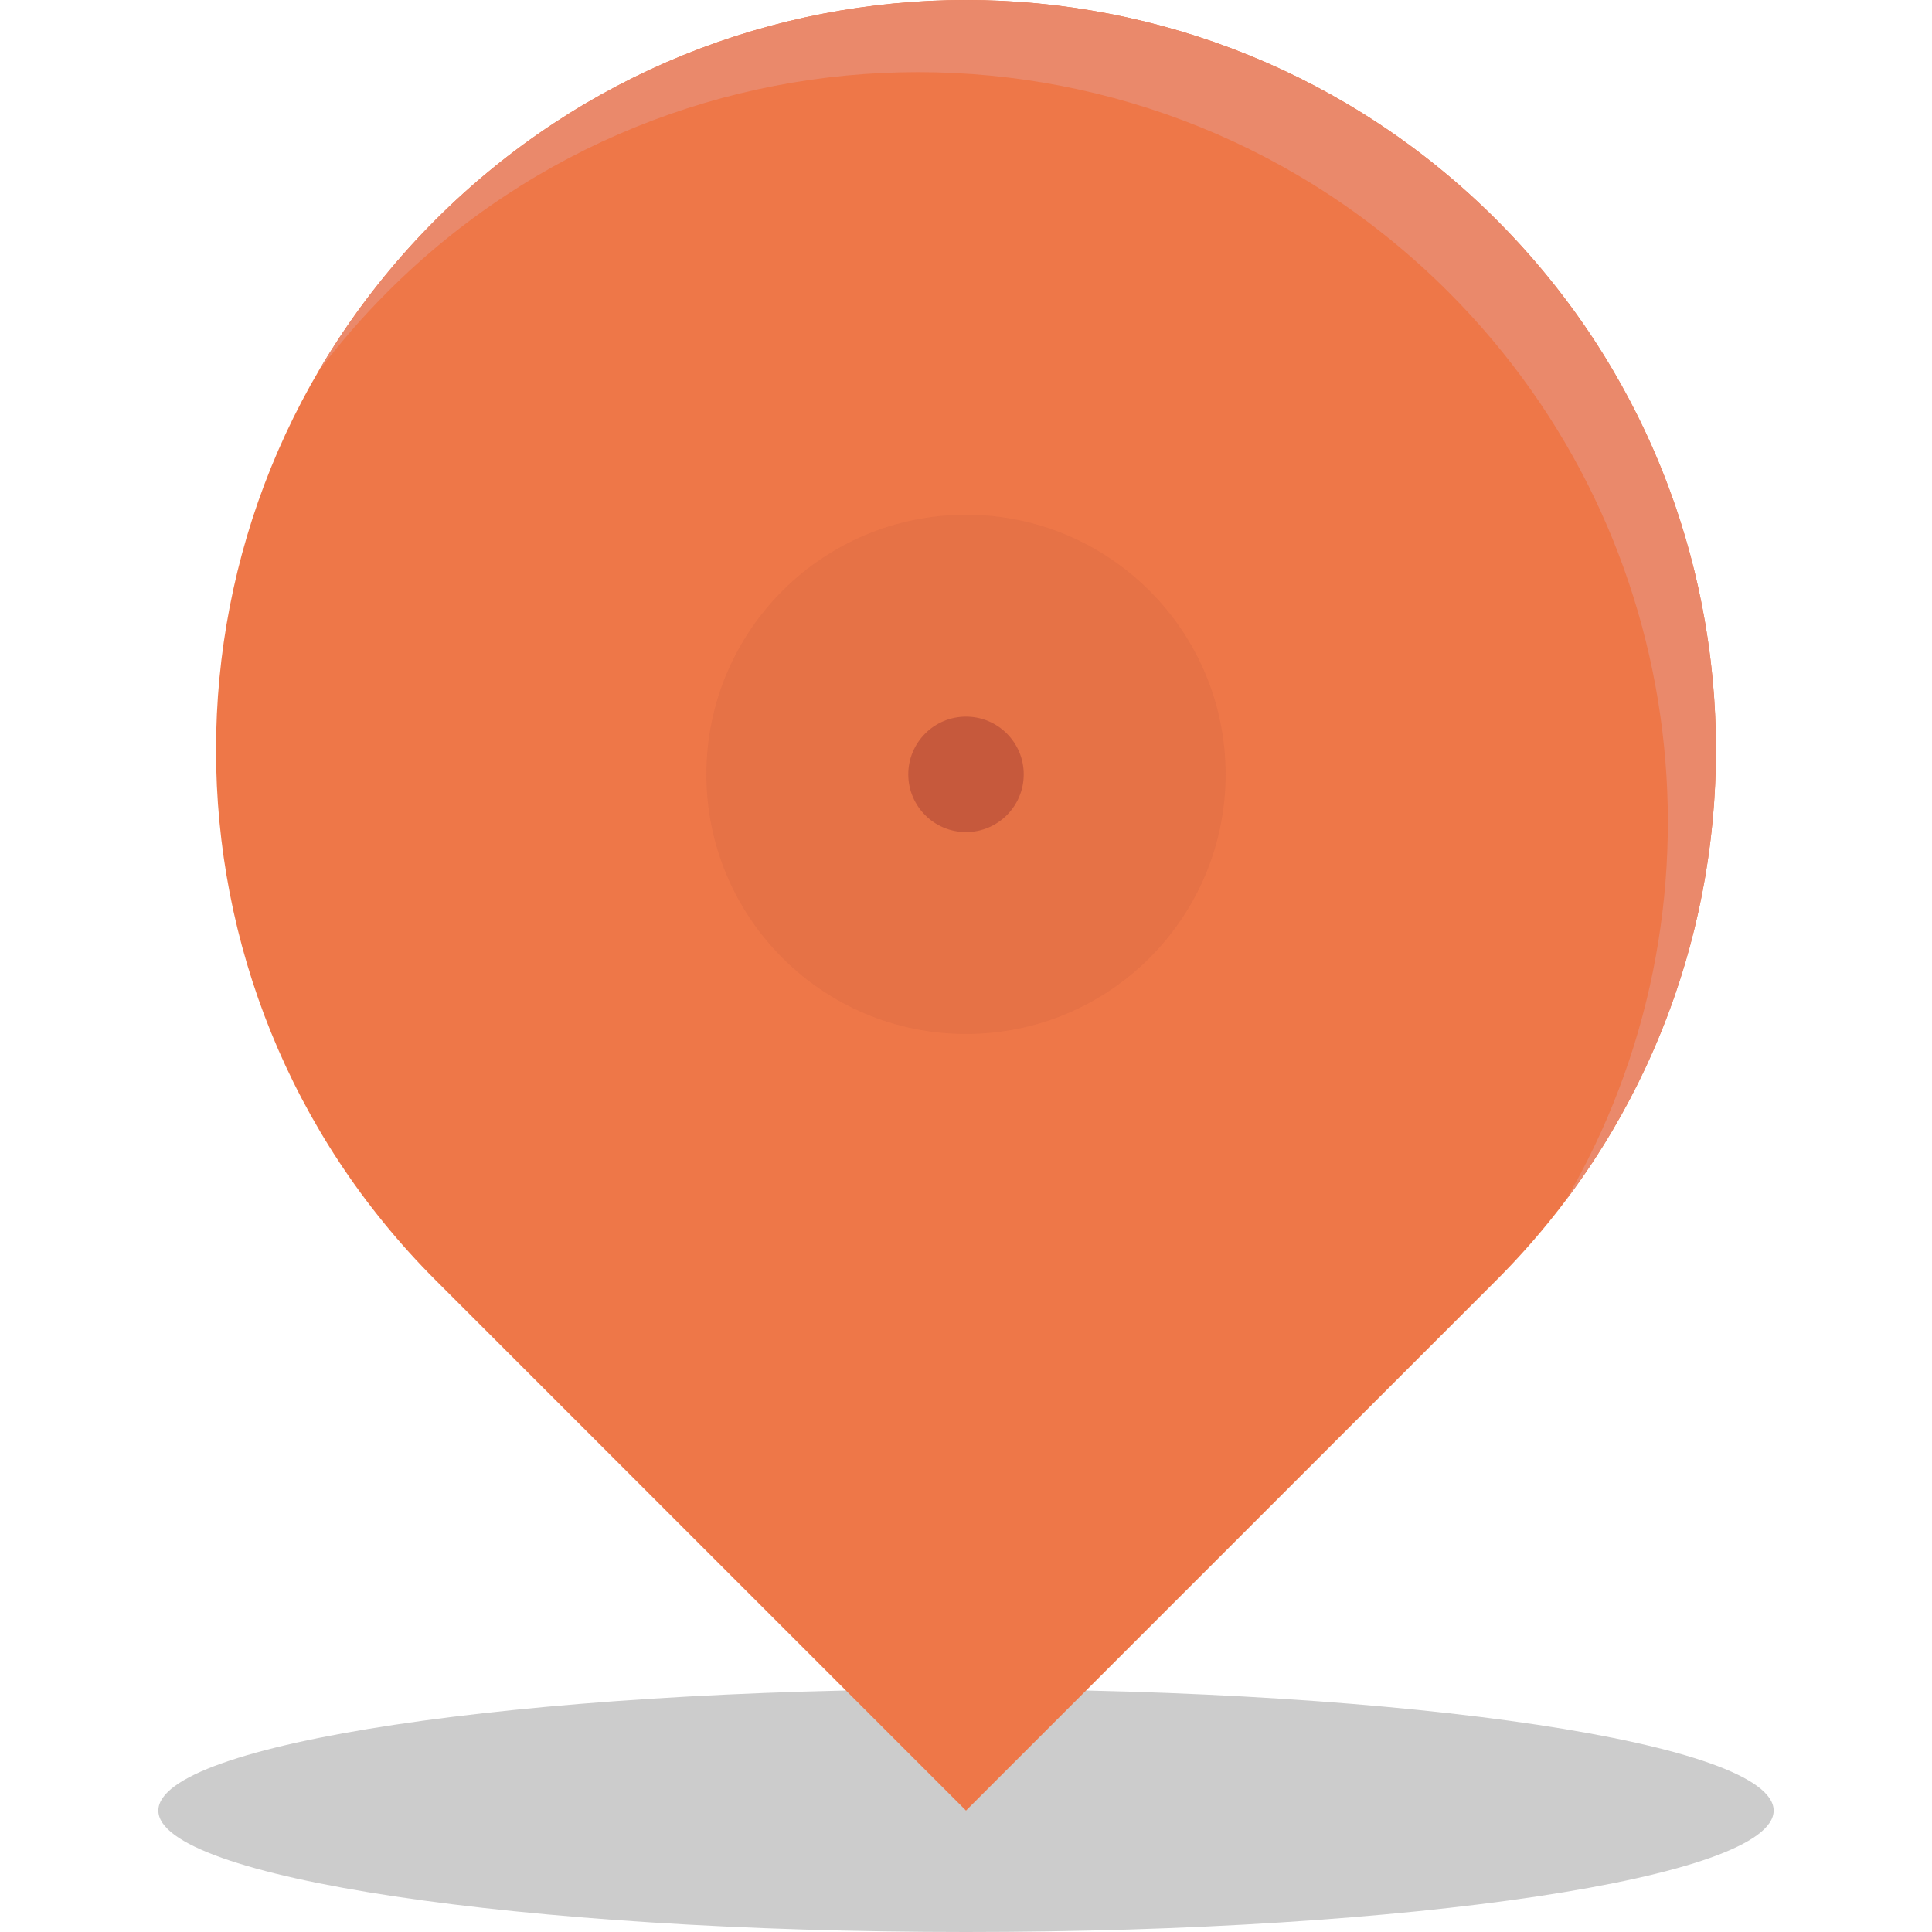
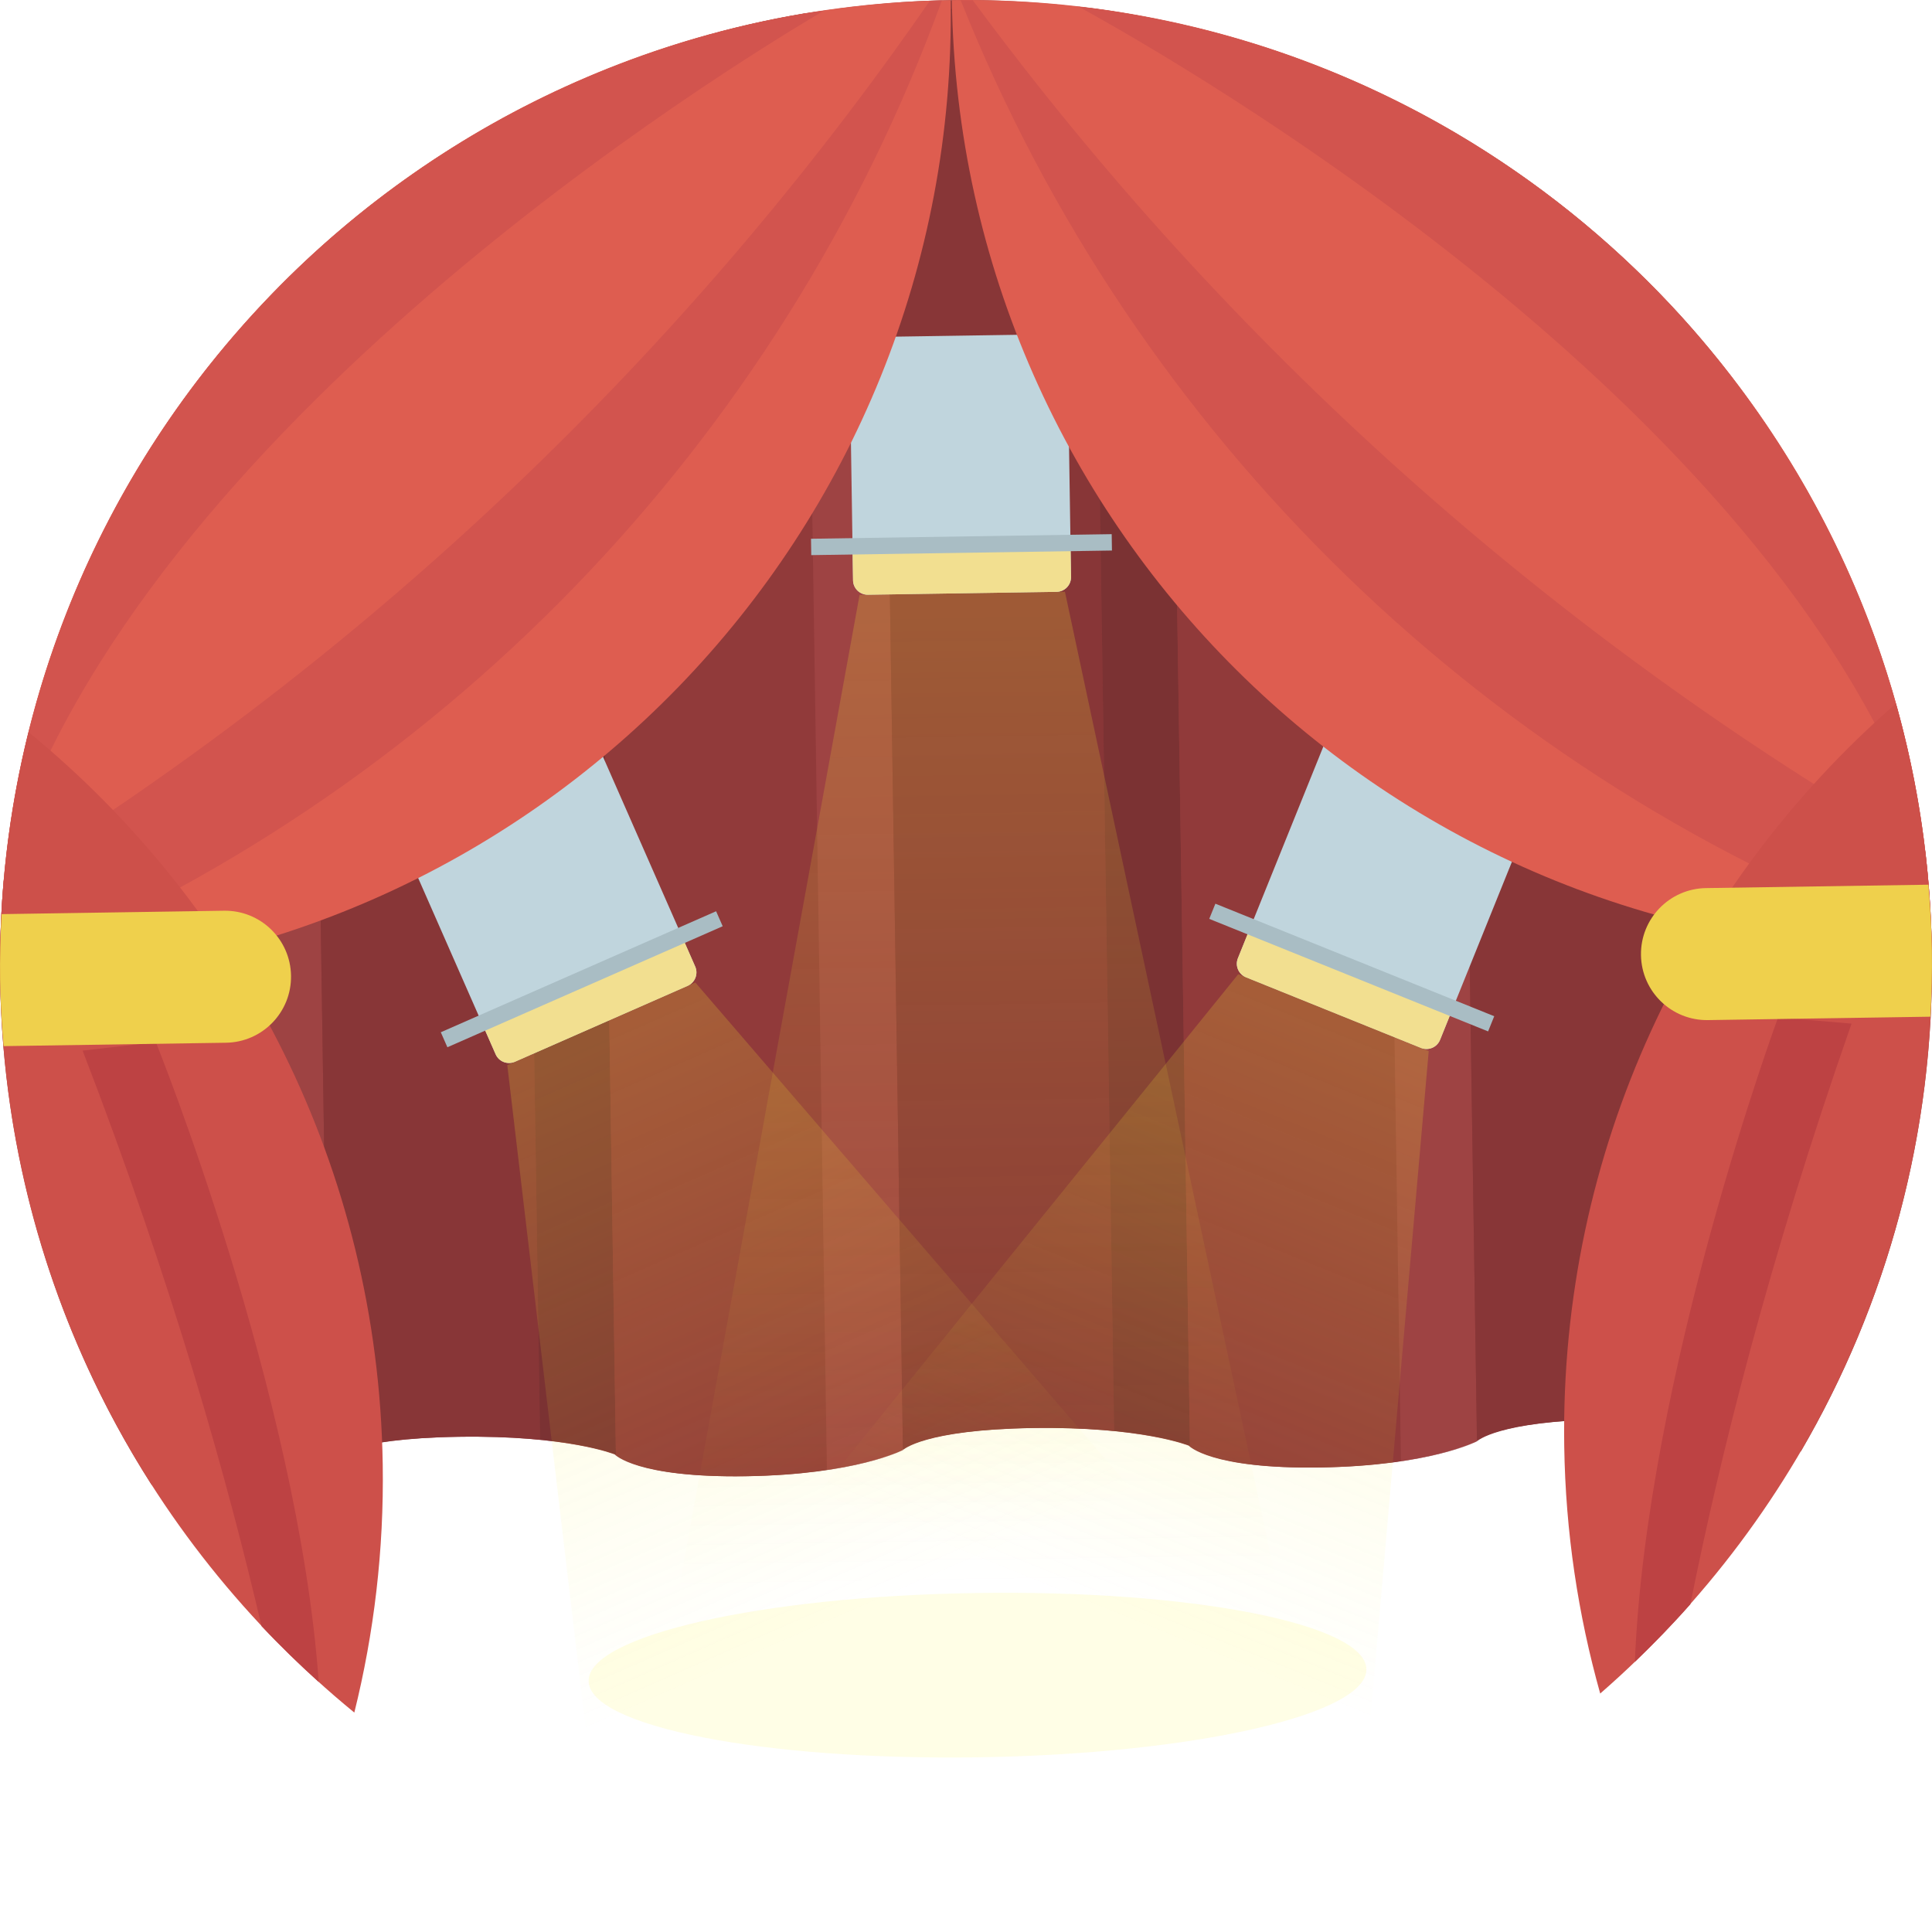
<svg xmlns="http://www.w3.org/2000/svg" version="1.1" id="Layer_1" x="0px" y="0px" width="200px" height="200px" viewBox="0 0 200 200" enable-background="new 0 0 200 200" xml:space="preserve">
  <g>
-     <ellipse opacity="0.2" cx="100" cy="187.431" rx="83.608" ry="12.569" />
-     <path fill="#EE7748" d="M154.897,22.739c-30.319-30.319-79.476-30.319-109.795,0c-30.319,30.319-30.319,79.476,0,109.795   C60.262,147.693,100,187.431,100,187.431s39.738-39.738,54.897-54.897C185.216,102.215,185.216,53.058,154.897,22.739z" />
-     <path fill="#EA896B" d="M40.125,30.206c30.319-30.319,79.476-30.319,109.795,0c25.504,25.504,29.551,64.337,12.147,94.075   c22.918-30.417,20.532-73.84-7.17-101.541c-30.319-30.319-79.476-30.319-109.795,0c-4.815,4.815-8.862,10.106-12.147,15.719   C35.121,35.584,37.507,32.823,40.125,30.206z" />
-     <circle opacity="0.3" fill="#D36441" cx="100" cy="80.161" r="26.874" />
-     <circle fill="#C6593C" cx="100" cy="80.161" r="5.976" />
+     <path fill="#913A3A" d="M180.846,41.305c-2.465-3.395-5.117-6.645-7.98-9.698c-6.488-6.92-13.951-12.908-22.159-17.759   c-2.583-1.526-5.244-2.929-7.968-4.222c-6.913-3.283-14.262-5.781-21.929-7.412c-2.584-0.55-5.199-1.014-7.852-1.359   c-0.458-0.06-0.921-0.101-1.38-0.154c-4.315-0.501-8.704-0.756-13.165-0.688s-8.84,0.457-13.138,1.09   c-0.699,0.103-1.405,0.184-2.099,0.301c-7.572,1.278-14.836,3.432-21.719,6.306c-2.653,1.108-5.246,2.324-7.776,3.648   c-7.9,4.133-15.18,9.276-21.655,15.278c-2.744,2.544-5.337,5.244-7.78,8.078C14.264,46.288,6.902,60.161,3.051,75.418   c-2.102,8.325-3.176,17.052-3.039,26.047c0.137,8.995,1.478,17.685,3.833,25.942c2.684,9.411,6.704,18.247,11.85,26.293   c0.681,0.01,1.3,0.037,2.061,0.025c11.345-0.173,16.169-2.707,16.169-2.707s2.129-2.109,13.474-2.283   c11.345-0.173,16.239,1.829,16.239,1.829s2.198,2.427,13.543,2.253c11.345-0.173,16.169-2.707,16.169-2.707v0   c0.001-0.001,2.132-2.109,13.474-2.282c11.345-0.173,16.238,1.829,16.238,1.829s2.199,2.427,13.543,2.253   s16.169-2.707,16.169-2.707s2.129-2.109,13.474-2.283c11.345-0.173,16.238,1.829,16.238,1.829l0,0c0,0,0.827,0.847,3.811,1.505   c8.879-15.206,13.856-32.95,13.567-51.841C199.539,77.05,192.512,57.372,180.846,41.305z" />
+     <g>
+       <path fill="none" d="M91.195,1.013L111.701,0.7c-4.315-0.501-8.704-0.756-13.165-0.688s-8.84,0.457-13.138,1.09L91.195,1.013    L91.195,1.013z" />
+       <path fill="#7B3233" d="M0.135,101.465c0.137,8.995,1.478,17.685,3.833,25.942L3.174,75.418    C1.072,83.743-0.003,92.47,0.135,101.465z" />
+       <path fill="#913A3A" d="M34.048,151.018c0,0-2.435,1.21-7.873,2.047L24.368,34.713C14.387,46.288,7.025,60.161,3.174,75.418    l0.794,51.989c2.684,9.411,6.704,18.247,11.85,26.293c0.681,0.01,1.3,0.037,2.061,0.025    C29.223,153.552,34.048,151.018,34.048,151.018z" />
+       <path fill="#9E4343" d="M34.048,151.018l-1.9-124.383c-2.744,2.544-5.337,5.244-7.78,8.078l1.808,118.352    C31.613,152.228,34.048,151.018,34.048,151.018z" />
+       <path fill="#883637" d="M47.521,148.735c11.345-0.173,16.239,1.829,16.239,1.829s-2.478-1.035-7.838-1.53l-0.017-0.013    L53.803,11.357c-7.9,4.133-15.18,9.276-21.655,15.278l1.9,124.383C34.048,151.018,36.177,148.909,47.521,148.735z" />
+       <path fill="#7B3233" d="M55.922,149.035c5.36,0.494,7.838,1.53,7.838,1.53L61.578,7.709c-2.653,1.108-5.246,2.324-7.776,3.648    l2.103,137.664L55.922,149.035z" />
+       <path fill="#913A3A" d="M77.303,152.818c11.345-0.173,16.169-2.707,16.169-2.707l0,0l0,0c0,0-2.434,1.21-7.872,2.047L83.298,1.403    c-7.572,1.278-14.836,3.432-21.719,6.306l2.182,142.855C63.76,150.564,65.958,152.991,77.303,152.818z" />
+       <path fill="#9E4343" d="M93.472,150.11L91.195,1.013l-5.798,0.089c-0.699,0.103-1.405,0.184-2.099,0.301L85.6,152.157    C91.038,151.321,93.472,150.11,93.472,150.11z" />
+       <path fill="#883637" d="M91.195,1.013l2.277,149.097l0,0c0.001-0.001,2.132-2.109,13.474-2.282    c11.345-0.173,16.238,1.829,16.238,1.829s-2.478-1.035-7.838-1.53l-0.016-0.013l-2.249-147.26c-0.458-0.06-0.921-0.101-1.38-0.154    L91.195,1.013L91.195,1.013z" />
+       <path fill="#7B3233" d="M115.346,148.127c5.36,0.494,7.838,1.53,7.838,1.53L120.933,2.213c-2.584-0.55-5.199-1.014-7.852-1.359    l2.249,147.26L115.346,148.127z" />
+       <path fill="#913A3A" d="M136.728,151.91c11.345-0.173,16.169-2.707,16.169-2.707s-2.435,1.21-7.872,2.047L142.862,9.625    c-6.913-3.283-14.262-5.781-21.929-7.412l2.252,147.444C123.185,149.657,125.383,152.083,136.728,151.91z" />
+       <path fill="#9E4343" d="M152.897,149.203L150.83,13.847c-2.583-1.526-5.244-2.929-7.968-4.222l2.163,141.625    C150.463,150.413,152.897,149.203,152.897,149.203z" />
+       <path fill="#883637" d="M166.371,146.92c11.345-0.173,16.238,1.829,16.238,1.829l0,0c-0.002-0.001-2.48-1.036-7.838-1.53    l-0.017-0.013l-1.766-115.6c-6.488-6.92-13.951-12.908-22.159-17.759l2.067,135.356    C152.897,149.203,155.026,147.094,166.371,146.92z" />
+       <path fill="#7B3233" d="M174.771,147.219c5.358,0.494,7.836,1.529,7.838,1.53h0l-1.641-107.444    c-2.465-3.395-5.117-6.645-7.98-9.698l1.766,115.6L174.771,147.219z" />
+       <path fill="#913A3A" d="M186.421,150.254c8.879-15.206,13.856-32.95,13.567-51.841c-0.326-21.362-7.353-41.04-19.02-57.108    l1.641,107.444C182.61,148.749,183.436,149.596,186.421,150.254z" />
+     </g>
+     <ellipse transform="matrix(0.9999 -0.0153 0.0153 0.9999 -2.6364 1.5654)" opacity="0.1" fill="#FFF200" cx="101.184" cy="173.411" rx="40.261" ry="8.506" />
+     <g>
+       <g>
+         <g>
+           <path fill="#C0D5DD" d="M71.966,100.055c0.337,0.767-0.011,1.662-0.778,1.999l-17.882,7.86      c-0.767,0.337-1.662-0.011-1.999-0.778l-9.511-21.638c-0.337-0.767,0.011-1.662,0.778-1.999l17.882-7.86      c0.767-0.337,1.662,0.011,1.999,0.778L71.966,100.055z" />
+           <path fill="#F2DF90" d="M50.061,106.303l1.245,2.833c0.337,0.767,1.232,1.116,1.999,0.778l17.882-7.86      c0.767-0.337,1.116-1.232,0.778-1.999l-1.245-2.833L50.061,106.303z" />
+           <rect x="44.653" y="100.523" transform="matrix(0.9155 -0.4024 0.4024 0.9155 -35.699 32.7987)" fill="#A9BDC4" width="31.13" height="1.695" />
+         </g>
+         <linearGradient id="SVGID_1_" gradientUnits="userSpaceOnUse" x1="55.911" y1="109.007" x2="55.911" y2="174.374" gradientTransform="matrix(0.9155 -0.4024 0.4024 0.9155 -32.2891 29.8521)">
+           <stop offset="0" style="stop-color:#F9ED32;stop-opacity:0.2" />
+           <stop offset="1" style="stop-color:#F9ED32;stop-opacity:0" />
+         </linearGradient>
+         <polygon fill="url(#SVGID_1_)" points="71.978,101.707 119.445,156.868 61.057,182.531 52.515,110.261    " />
+       </g>
+       <g>
+         <g>
+           <path fill="#C0D5DD" d="M128.148,99.197c-0.314,0.777,0.062,1.661,0.839,1.975l18.114,7.31c0.777,0.314,1.661-0.062,1.975-0.839      l8.845-21.919c0.314-0.777-0.062-1.661-0.839-1.975l-18.114-7.31c-0.777-0.314-1.661,0.062-1.975,0.839L128.148,99.197z" />
+           <path fill="#F2DF90" d="M150.233,104.773l-1.158,2.87c-0.314,0.777-1.198,1.153-1.975,0.839l-18.114-7.31      c-0.777-0.314-1.153-1.198-0.839-1.975l1.158-2.87L150.233,104.773z" />
+           <rect x="124.365" y="99.306" transform="matrix(-0.9273 -0.3742 0.3742 -0.9273 232.2111 245.3943)" fill="#A9BDC4" width="31.13" height="1.695" />
+         </g>
+         <linearGradient id="SVGID_2_" gradientUnits="userSpaceOnUse" x1="75.726" y1="117.358" x2="75.726" y2="182.725" gradientTransform="matrix(-0.9273 -0.3742 -0.3742 0.9273 251.7099 25.5146)">
+           <stop offset="0" style="stop-color:#F9ED32;stop-opacity:0.2" />
+           <stop offset="1" style="stop-color:#F9ED32;stop-opacity:0" />
+         </linearGradient>
+         <polygon fill="url(#SVGID_2_)" points="128.186,100.849 82.426,157.433 141.57,181.301 147.901,108.804    " />
+       </g>
+     </g>
+     <g>
+       <g>
+         <path fill="#C0D5DD" d="M88.307,60.073c0.013,0.838,0.702,1.507,1.54,1.494l19.531-0.298c0.838-0.013,1.507-0.702,1.494-1.54     l-0.361-23.633c-0.013-0.838-0.702-1.507-1.54-1.494L89.44,34.9c-0.838,0.013-1.507,0.702-1.494,1.54L88.307,60.073z" />
+         <path fill="#F2DF90" d="M110.824,56.634l0.047,3.094c0.013,0.838-0.656,1.527-1.494,1.54l-19.531,0.298     c-0.838,0.013-1.527-0.656-1.54-1.494l-0.047-3.094L110.824,56.634z" />
+         <rect x="83.97" y="55.531" transform="matrix(-0.9999 0.0153 -0.0153 -0.9999 199.92 111.2309)" fill="#A9BDC4" width="31.13" height="1.695" />
+       </g>
+       <linearGradient id="SVGID_3_" gradientUnits="userSpaceOnUse" x1="57.676" y1="67.937" x2="57.676" y2="169.007" gradientTransform="matrix(-0.9999 0.0153 0.0153 0.9999 156.2745 -5.4259)">
+         <stop offset="0" style="stop-color:#F9ED32;stop-opacity:0.2" />
+         <stop offset="1" style="stop-color:#F9ED32;stop-opacity:0" />
+       </linearGradient>
+       <polygon fill="url(#SVGID_3_)" points="88.984,61.58 69.37,169.503 133.141,168.529 110.241,61.256   " />
+     </g>
+     <g>
+       <path fill="#DE5D50" d="M98.535,0.012C99.378,55.2,144.8,99.255,199.988,98.412C199.145,43.224,153.723-0.831,98.535,0.012z" />
+       <path fill="#D2544E" d="M111.668,0.696c10.572,5.79,71.66,40.845,87.335,85.313C192.732,41.075,156.679,5.906,111.668,0.696z" />
+       <path fill="#D2544E" d="M199.307,88.142C160.679,65.868,127.1,35.799,100.707,0.034c-0.421-0.003-0.839-0.016-1.26-0.013    c18.045,45.258,54.734,80.904,100.508,97.572C199.88,94.404,199.673,91.249,199.307,88.142z" />
+       <path fill="#CD504A" d="M161.929,149.736c0.135,8.862,1.434,17.431,3.724,25.579c21.424-18.661,34.803-46.27,34.335-76.903    c-0.135-8.862-1.434-17.431-3.724-25.579C174.84,91.495,161.461,119.103,161.929,149.736z" />
+       <path fill="#BD4243" d="M184.069,105.321c0,0-13.614,36.898-14.83,66.714c1.992-1.913,3.919-3.893,5.747-5.963    c2.979-14.898,8.054-35.473,16.686-60.107L184.069,105.321z" />
+       <path fill="#EFD04C" d="M169.873,98.872c0.058,3.774,3.163,6.786,6.937,6.728l23.024-0.352c0.118-2.263,0.189-4.537,0.154-6.836    c-0.035-2.299-0.175-4.571-0.363-6.829l-23.024,0.352C172.826,91.993,169.815,95.098,169.873,98.872z" />
+     </g>
+     <g>
+       <path fill="#DE5D50" d="M98.412,0.014C99.255,55.202,55.2,100.624,0.012,101.467C-0.831,46.279,43.224,0.857,98.412,0.014z" />
+       <path fill="#D2544E" d="M85.307,1.099c-10.39,6.11-70.38,43.014-84.689,87.94C5.514,43.935,40.475,7.68,85.307,1.099z" />
+       <path fill="#D2544E" d="M0.379,91.18C38.309,67.737,70.954,36.656,96.243,0.102c0.42-0.016,0.838-0.041,1.26-0.051    C80.847,45.839,45.265,82.589,0.02,100.647C-0.003,97.457,0.108,94.297,0.379,91.18z" />
+       <path fill="#CD504A" d="M39.62,151.604c0.135,8.862-0.901,17.467-2.941,25.681C14.696,159.287,0.48,132.1,0.012,101.467    C-0.123,92.605,0.913,84,2.953,75.786C24.937,93.784,39.153,120.971,39.62,151.604z" />
+       <path fill="#BD4243" d="M16.134,107.886c0,0,14.734,36.465,16.86,66.23c-2.05-1.851-4.036-3.772-5.926-5.785    c-3.432-14.8-9.134-35.211-18.514-59.57L16.134,107.886z" />
+       <path fill="#EFD04C" d="M30.127,101.006c0.058,3.774-2.954,6.879-6.728,6.937l-23.024,0.352c-0.187-2.258-0.328-4.529-0.363-6.828    c-0.035-2.299,0.036-4.574,0.154-6.837l23.024-0.352C26.965,94.221,30.07,97.232,30.127,101.006z" />
+     </g>
  </g>
</svg>
